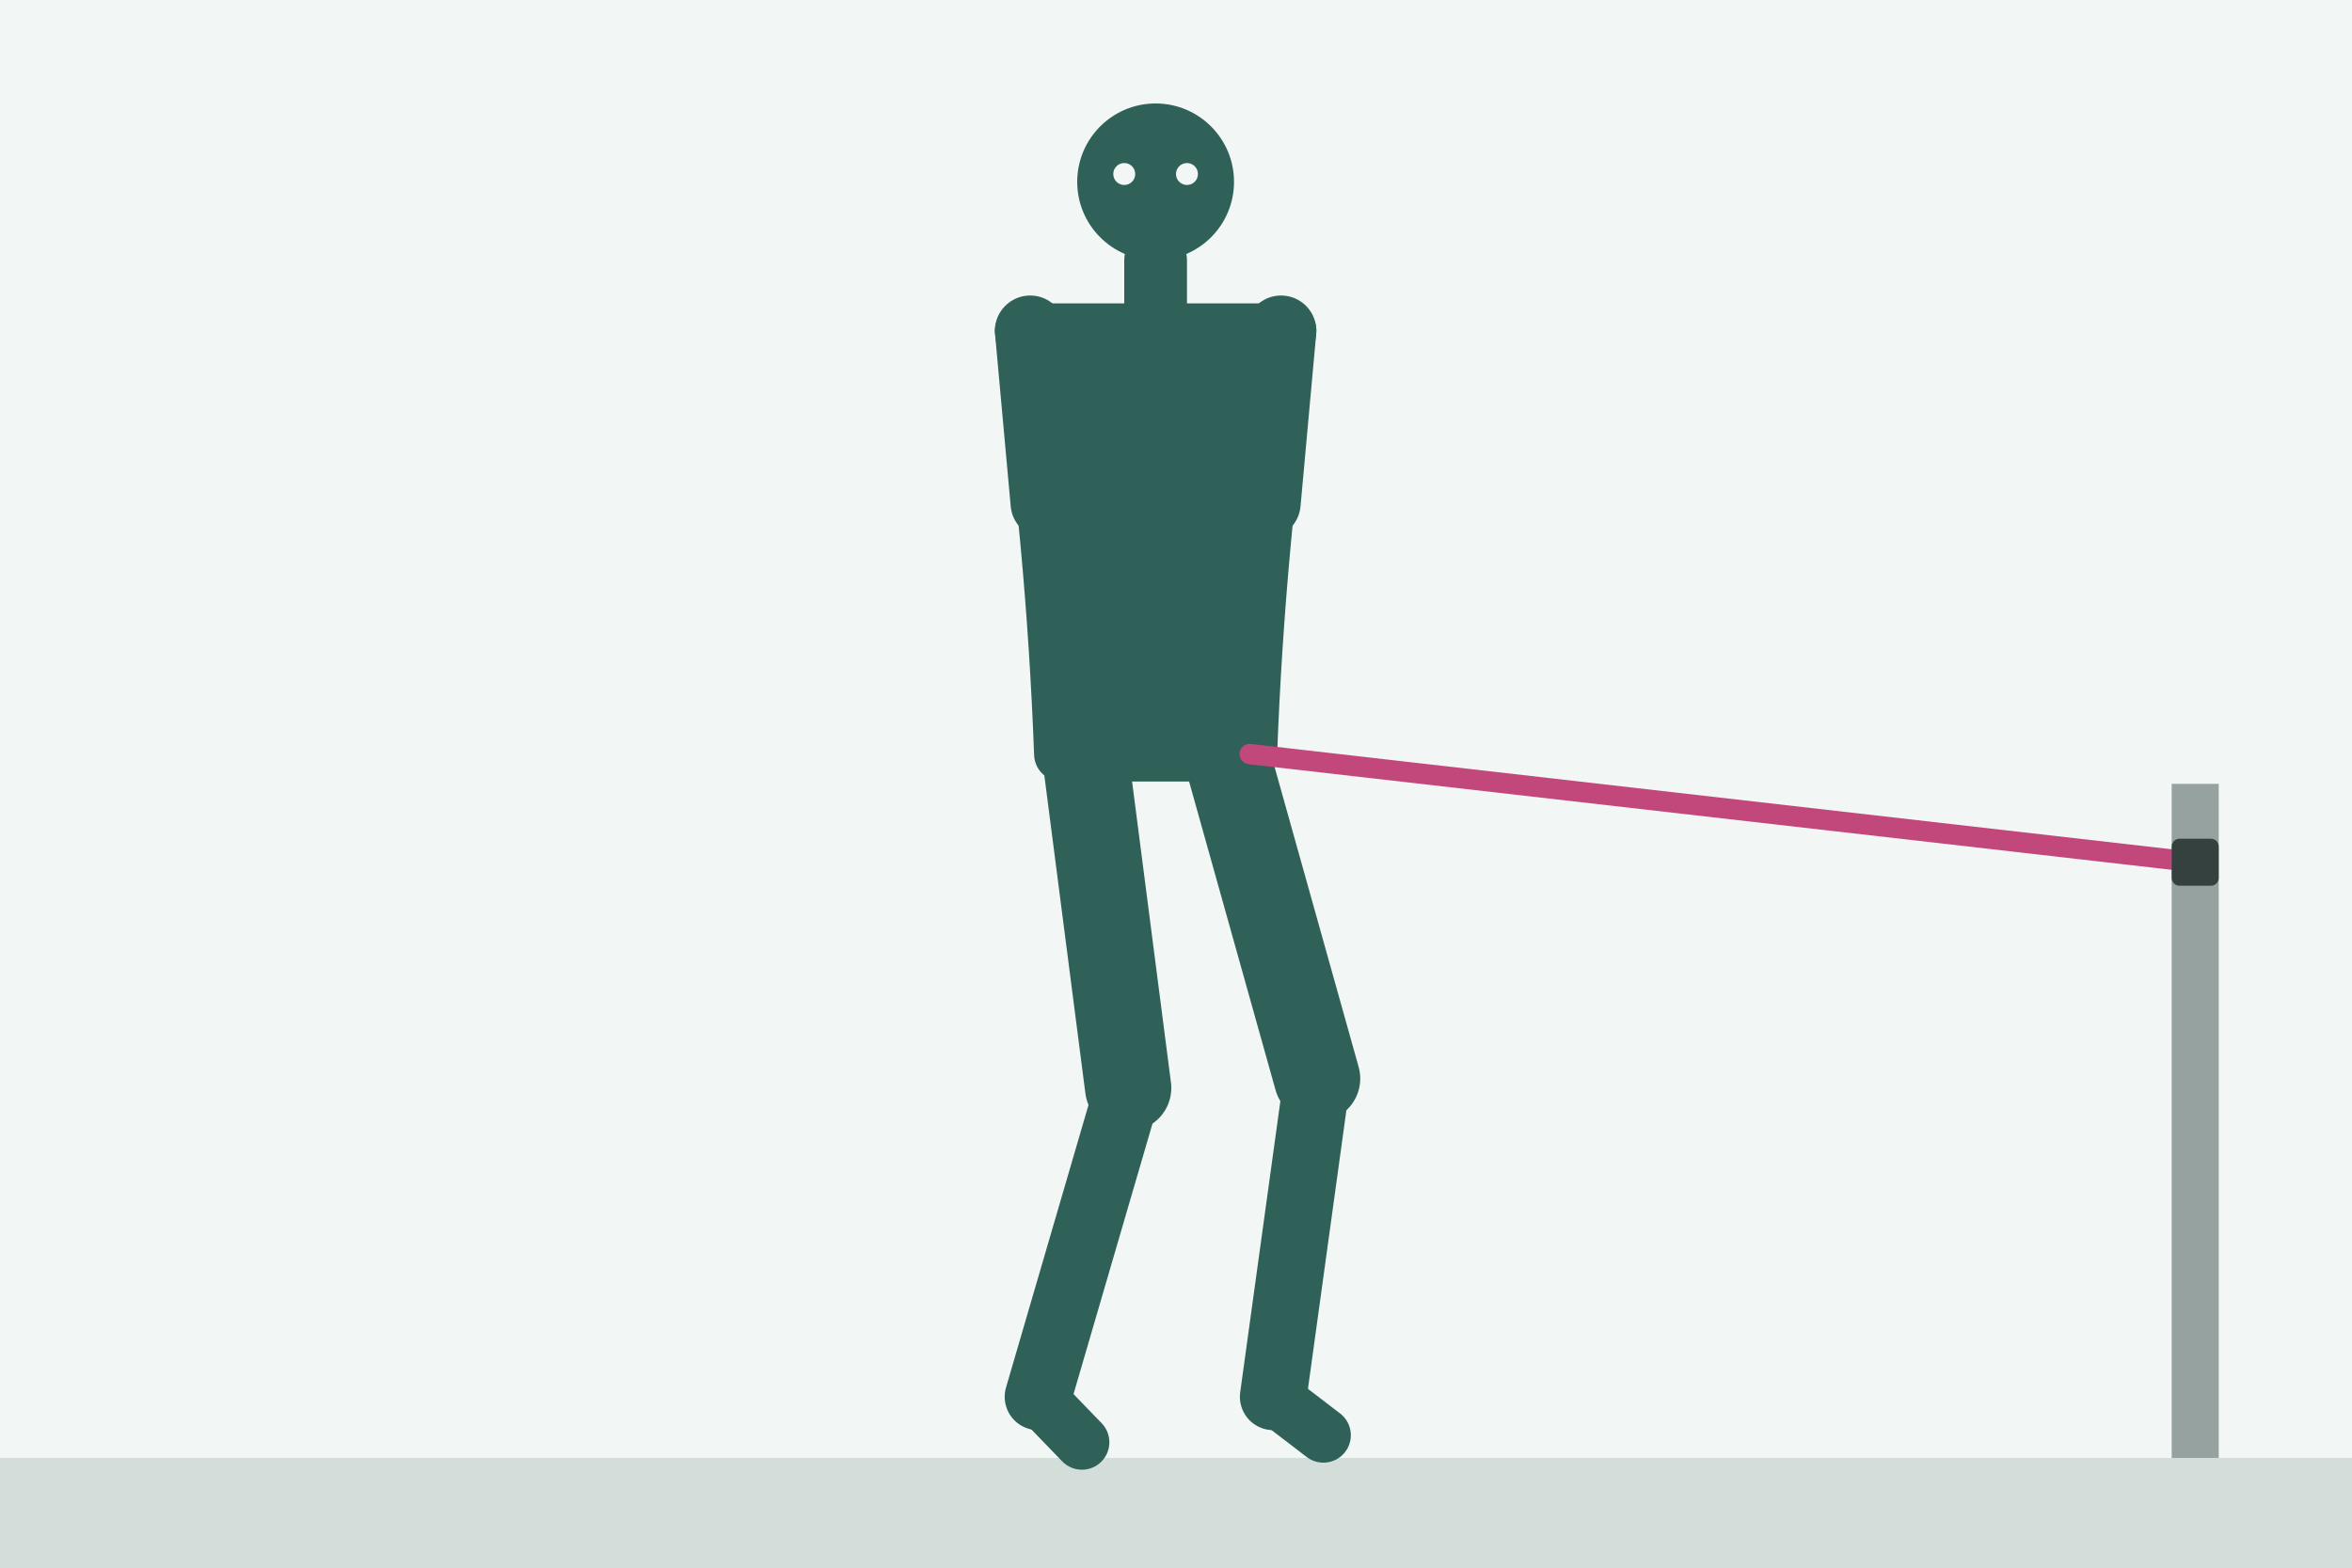
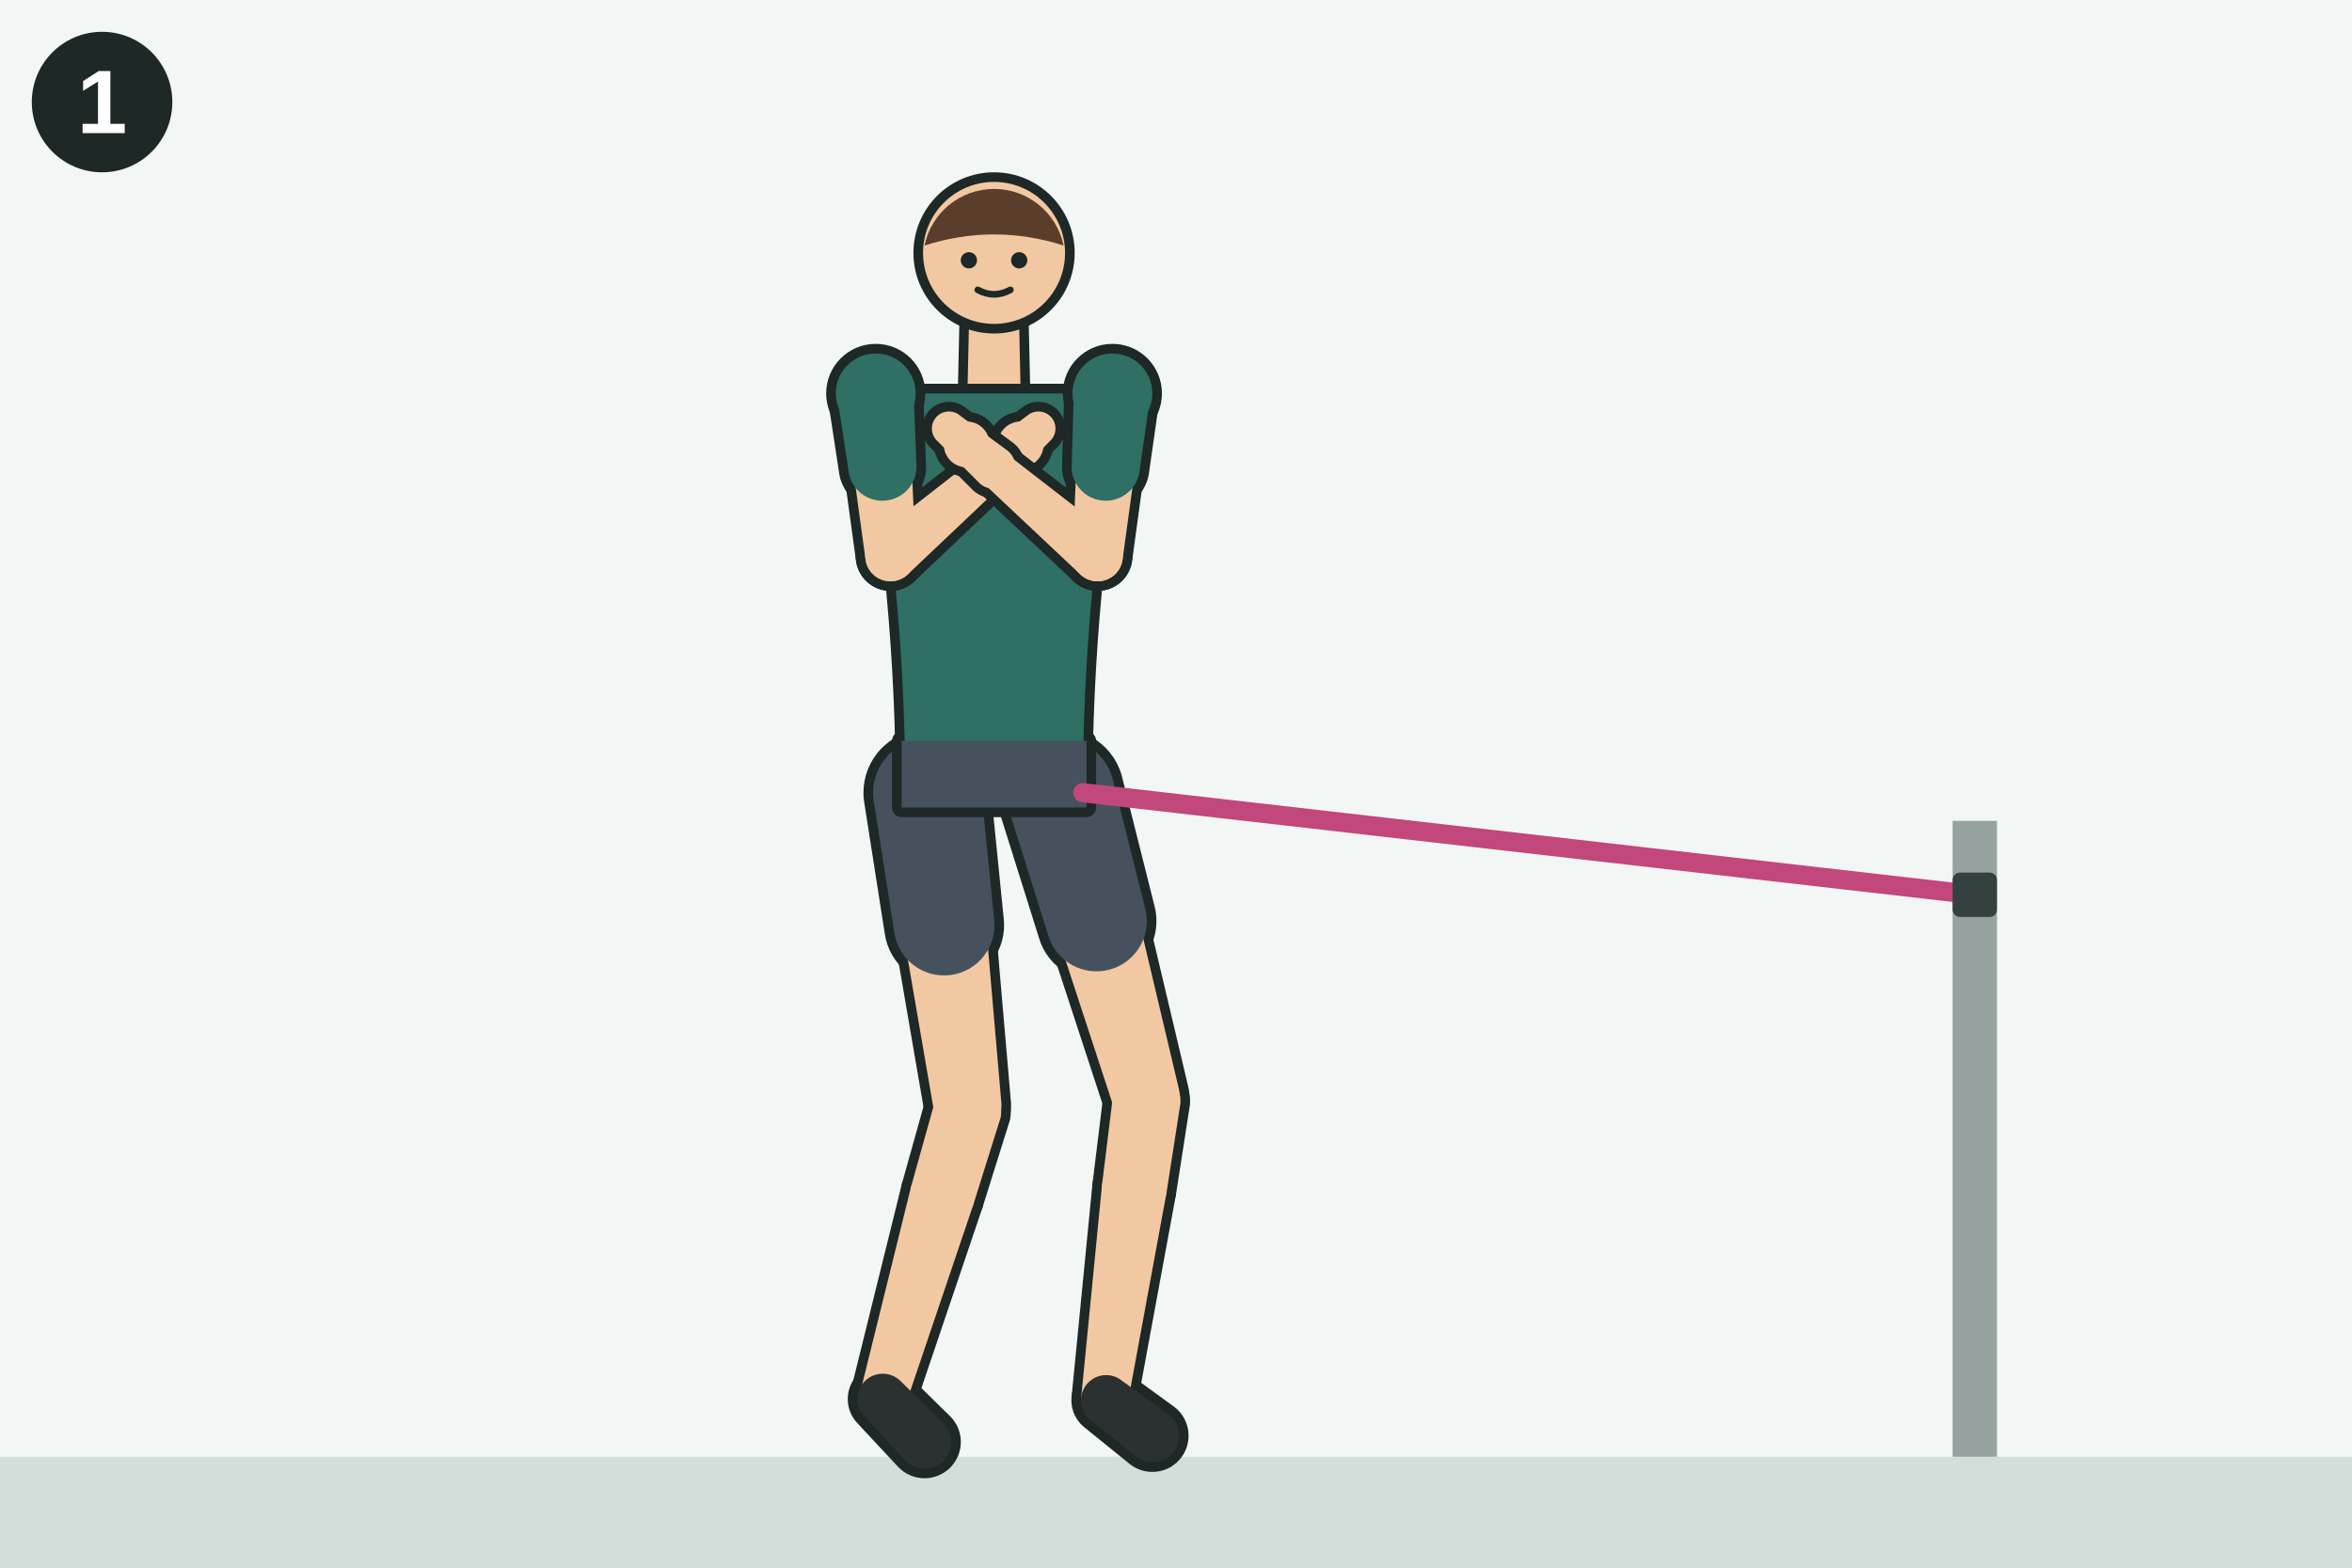
- <svg xmlns="http://www.w3.org/2000/svg" viewBox="0 0 300 200" width="300" height="200" role="img" aria-label="Affondo laterale con elastico al bacino (resistito / sovraccarico) – posizione iniziale">
+ <svg xmlns="http://www.w3.org/2000/svg" viewBox="13 -11 318 212" width="300" height="200" role="img" aria-label="Affondo laterale con elastico al bacino (resistito / sovraccarico) – posizione iniziale">
  <rect x="-200" y="-200" width="700" height="600" fill="#F2F6F5" />
  <rect x="-200" y="186" width="700" height="200" fill="#B9CBC6" opacity="0.55" />
  <rect x="277" y="100" width="6" height="86" fill="#6E7F7B" opacity="0.7" />
-   <line x1="138.4" y1="96.2" x2="143.9" y2="138.8" stroke="#2F6158" stroke-width="11" stroke-linecap="round" />
-   <line x1="143.9" y1="138.8" x2="132.4" y2="178.2" stroke="#2F6158" stroke-width="8.5" stroke-linecap="round" />
-   <line x1="132.4" y1="178.2" x2="138" y2="184" stroke="#2F6158" stroke-width="7" stroke-linecap="round" />
-   <line x1="156.4" y1="96.2" x2="168" y2="137.6" stroke="#2F6158" stroke-width="11" stroke-linecap="round" />
-   <line x1="168" y1="137.6" x2="162.4" y2="178.2" stroke="#2F6158" stroke-width="8.5" stroke-linecap="round" />
-   <line x1="162.4" y1="178.2" x2="168.8" y2="183.1" stroke="#2F6158" stroke-width="7" stroke-linecap="round" />
-   <path d="M135.4,96.2 L159.4,96.2 Q160.4,69.2 164.4,42.2 L130.4,42.2 Q134.4,69.2 135.4,96.2 Z" fill="#2F6158" stroke="#2F6158" stroke-width="7" stroke-linejoin="round" />
-   <line x1="147.4" y1="42.2" x2="147.4" y2="33.2" stroke="#2F6158" stroke-width="8" stroke-linecap="round" />
-   <circle cx="147.4" cy="23.2" r="10" fill="#2F6158" />
-   <circle cx="143.4" cy="22.2" r="1.4" fill="#F2F6F5" />
-   <circle cx="151.4" cy="22.2" r="1.4" fill="#F2F6F5" />
-   <line x1="131.4" y1="42.2" x2="133.4" y2="64.2" stroke="#2F6158" stroke-width="9" stroke-linecap="round" />
-   <line x1="133.4" y1="64.2" x2="147.4" y2="52.2" stroke="#2F6158" stroke-width="7.5" stroke-linecap="round" />
-   <line x1="147.4" y1="52.2" x2="153.4" y2="47" stroke="#2F6158" stroke-width="6.5" stroke-linecap="round" />
-   <line x1="163.4" y1="42.2" x2="161.4" y2="64.2" stroke="#2F6158" stroke-width="9" stroke-linecap="round" />
-   <line x1="161.4" y1="64.2" x2="147.4" y2="52.2" stroke="#2F6158" stroke-width="7.5" stroke-linecap="round" />
-   <line x1="147.4" y1="52.2" x2="141.3" y2="47" stroke="#2F6158" stroke-width="6.5" stroke-linecap="round" />
+   <path d="M132,97 L139.3,139.4 A4.6 4.6 0 0 0 148.4,138.3 L144.7,95.4 A6.4 6.4 0 0 0 132,97 Z" fill="#F2C8A2" stroke="#1E2826" stroke-width="2.6" stroke-linejoin="round" />
+   <path d="M139.5,137.6 L136.2,149.4 A4.4 4.4 0 0 0 144.6,151.9 L148.3,140.1 A4.6 4.6 0 0 0 139.5,137.6 Z" fill="#F2C8A2" stroke="#1E2826" stroke-width="2.6" stroke-linejoin="round" />
+   <path d="M136.2,149.4 L129.3,177.3 A3.2 3.2 0 0 0 135.4,179.1 L144.6,151.9 A4.4 4.4 0 0 0 136.2,149.4 Z" fill="#F2C8A2" stroke="#1E2826" stroke-width="2.6" stroke-linejoin="round" />
+   <path d="M129.9,180.6 L135.4,186.5 A3.6 3.6 0 0 0 140.6,181.5 L134.8,175.8 A3.4 3.4 0 0 0 129.9,180.6 Z" fill="#2B3130" stroke="#1E2826" stroke-width="2.6" stroke-linejoin="round" />
+   <circle cx="138.4" cy="96.2" r="7.2" fill="#45525E" stroke="#1E2826" stroke-width="2.6" stroke-linejoin="round" />
+   <path d="M131.1,97.1 L133.9,115 A6.8 6.8 0 0 0 147.4,113.2 L145.6,95.3 A7.3 7.3 0 0 0 131.1,97.1 Z" fill="#45525E" stroke="#1E2826" stroke-width="2.6" stroke-linejoin="round" />
+   <path d="M132,97 L139.3,139.4 A4.6 4.6 0 0 0 148.4,138.3 L144.7,95.4 A6.4 6.4 0 0 0 132,97 Z" fill="#F2C8A2" />
+   <path d="M139.5,137.6 L136.2,149.4 A4.4 4.4 0 0 0 144.6,151.9 L148.3,140.1 A4.6 4.6 0 0 0 139.5,137.6 Z" fill="#F2C8A2" />
+   <path d="M136.2,149.4 L129.3,177.3 A3.2 3.2 0 0 0 135.4,179.1 L144.6,151.9 A4.4 4.4 0 0 0 136.2,149.4 Z" fill="#F2C8A2" />
+   <path d="M129.9,180.6 L135.4,186.5 A3.6 3.6 0 0 0 140.6,181.5 L134.8,175.8 A3.4 3.4 0 0 0 129.9,180.6 Z" fill="#2B3130" />
+   <circle cx="138.4" cy="96.2" r="7.2" fill="#45525E" />
+   <path d="M131.1,97.1 L133.9,115 A6.8 6.8 0 0 0 147.4,113.2 L145.6,95.3 A7.3 7.3 0 0 0 131.1,97.1 Z" fill="#45525E" />
+   <path d="M150.2,97.9 L163.6,138.8 A4.6 4.6 0 0 0 172.4,136.3 L162.5,94.5 A6.4 6.4 0 0 0 150.2,97.9 Z" fill="#F2C8A2" stroke="#1E2826" stroke-width="2.6" stroke-linejoin="round" />
+   <path d="M163.5,137 L162,149.2 A4.4 4.4 0 0 0 170.7,150.4 L172.6,138.2 A4.6 4.6 0 0 0 163.5,137 Z" fill="#F2C8A2" stroke="#1E2826" stroke-width="2.6" stroke-linejoin="round" />
+   <path d="M162,149.2 L159.2,177.8 A3.2 3.2 0 0 0 165.5,178.6 L170.7,150.4 A4.4 4.4 0 0 0 162,149.2 Z" fill="#F2C8A2" stroke="#1E2826" stroke-width="2.6" stroke-linejoin="round" />
+   <path d="M160.3,180.9 L166.6,186 A3.6 3.6 0 0 0 171,180.3 L164.4,175.5 A3.4 3.4 0 0 0 160.3,180.9 Z" fill="#2B3130" stroke="#1E2826" stroke-width="2.6" stroke-linejoin="round" />
+   <circle cx="156.4" cy="96.2" r="7.2" fill="#45525E" stroke="#1E2826" stroke-width="2.6" stroke-linejoin="round" />
+   <path d="M149.3,98.2 L154.7,115.4 A6.8 6.8 0 0 0 167.8,111.7 L163.4,94.2 A7.3 7.3 0 0 0 149.3,98.2 Z" fill="#45525E" stroke="#1E2826" stroke-width="2.6" stroke-linejoin="round" />
+   <path d="M150.2,97.9 L163.6,138.8 A4.6 4.6 0 0 0 172.4,136.3 L162.5,94.5 A6.4 6.4 0 0 0 150.2,97.9 Z" fill="#F2C8A2" />
+   <path d="M163.5,137 L162,149.2 A4.4 4.4 0 0 0 170.7,150.4 L172.6,138.2 A4.6 4.6 0 0 0 163.5,137 Z" fill="#F2C8A2" />
+   <path d="M162,149.2 L159.2,177.8 A3.2 3.2 0 0 0 165.5,178.6 L170.7,150.4 A4.4 4.4 0 0 0 162,149.2 Z" fill="#F2C8A2" />
+   <path d="M160.3,180.9 L166.6,186 A3.6 3.6 0 0 0 171,180.3 L164.4,175.5 A3.4 3.4 0 0 0 160.3,180.9 Z" fill="#2B3130" />
+   <circle cx="156.4" cy="96.2" r="7.2" fill="#45525E" />
+   <path d="M149.3,98.2 L154.7,115.4 A6.8 6.8 0 0 0 167.8,111.7 L163.4,94.2 A7.3 7.3 0 0 0 149.3,98.2 Z" fill="#45525E" />
+   <path d="M151,42.2 L150.8,33.2 A3.4 3.4 0 0 0 144,33.2 L143.8,42.2 A3.6 3.6 0 0 0 151,42.2 Z" fill="#F2C8A2" stroke="#1E2826" stroke-width="2.6" stroke-linejoin="round" />
+   <path d="M151,42.2 L150.8,33.2 A3.4 3.4 0 0 0 144,33.2 L143.8,42.2 A3.6 3.6 0 0 0 151,42.2 Z" fill="#F2C8A2" />
+   <path d="M135.4,96.2 L159.4,96.2 Q159.4,69.2 164.4,42.2 Q147.4,42.2 130.4,42.2 Q135.4,69.2 135.4,96.2 Z" fill="#2F6F64" stroke="#1E2826" stroke-width="2.6" stroke-linejoin="round" />
+   <path d="M134.9,98.2 L159.9,98.2 L159.9,89.2 L134.9,89.2 Z" fill="#45525E" stroke="#1E2826" stroke-width="2.6" stroke-linejoin="round" />
+   <path d="M135.4,96.2 L159.4,96.2 Q159.4,69.2 164.4,42.2 Q147.4,42.2 130.4,42.2 Q135.4,69.2 135.4,96.2 Z" fill="#2F6F64" />
+   <path d="M134.9,98.2 L159.9,98.2 L159.9,89.2 L134.9,89.2 Z" fill="#45525E" />
+   <circle cx="147.4" cy="23.2" r="9.6" fill="#F2C8A2" stroke="#1E2826" stroke-width="2.6" stroke-linejoin="round" />
+   <circle cx="147.4" cy="23.2" r="9.6" fill="#F2C8A2" />
+   <path d="M138,22.2 A9.6 9.6 0 0 1 156.8,22.2 Q147.4,19.2 138,22.2 Z" fill="#5A3E2B" />
+   <circle cx="144" cy="24.2" r="1.1" fill="#1E2826" />
+   <circle cx="150.8" cy="24.2" r="1.1" fill="#1E2826" />
+   <path d="M145.2,28.2 Q147.4,29.4 149.6,28.2" fill="none" stroke="#1E2826" stroke-width="0.9" stroke-linecap="round" />
+   <path d="M127,42.6 L130,64.5 A3.4 3.4 0 0 0 136.8,63.9 L135.8,41.8 A4.4 4.4 0 0 0 127,42.6 Z" fill="#F2C8A2" stroke="#1E2826" stroke-width="2.6" stroke-linejoin="round" />
+   <path d="M135.6,66.8 L149,54.1 A2.5 2.5 0 0 0 145.7,50.3 L131.2,61.6 A3.4 3.4 0 0 0 135.6,66.8 Z" fill="#F2C8A2" stroke="#1E2826" stroke-width="2.6" stroke-linejoin="round" />
+   <path d="M149.3,54.4 L154.9,48.7 A2.3 2.3 0 0 0 151.9,45.2 L145.5,50 A2.9 2.9 0 0 0 149.3,54.4 Z" fill="#F2C8A2" stroke="#1E2826" stroke-width="2.6" stroke-linejoin="round" />
+   <circle cx="151" cy="49.1" r="3.1" fill="#F2C8A2" stroke="#1E2826" stroke-width="2.6" stroke-linejoin="round" />
+   <circle cx="131.4" cy="42.2" r="5.4" fill="#2F6F64" stroke="#1E2826" stroke-width="2.6" stroke-linejoin="round" />
+   <path d="M126.2,42.7 L127.7,52.5 A4.6 4.6 0 0 0 136.9,51.7 L136.5,41.7 A5.2 5.2 0 0 0 126.2,42.7 Z" fill="#2F6F64" stroke="#1E2826" stroke-width="2.6" stroke-linejoin="round" />
+   <path d="M127,42.6 L130,64.5 A3.4 3.4 0 0 0 136.8,63.9 L135.8,41.8 A4.4 4.4 0 0 0 127,42.6 Z" fill="#F2C8A2" />
+   <path d="M135.6,66.8 L149,54.1 A2.5 2.5 0 0 0 145.7,50.3 L131.2,61.6 A3.4 3.4 0 0 0 135.6,66.8 Z" fill="#F2C8A2" />
+   <path d="M149.3,54.4 L154.9,48.7 A2.3 2.3 0 0 0 151.9,45.2 L145.5,50 A2.9 2.9 0 0 0 149.3,54.4 Z" fill="#F2C8A2" />
+   <circle cx="151" cy="49.1" r="3.1" fill="#F2C8A2" />
+   <circle cx="131.4" cy="42.2" r="5.4" fill="#2F6F64" />
+   <path d="M126.2,42.7 L127.7,52.5 A4.6 4.6 0 0 0 136.9,51.7 L136.5,41.7 A5.2 5.2 0 0 0 126.2,42.7 Z" fill="#2F6F64" />
+   <path d="M159,41.8 L158,63.9 A3.4 3.4 0 0 0 164.8,64.5 L167.8,42.6 A4.4 4.4 0 0 0 159,41.8 Z" fill="#F2C8A2" stroke="#1E2826" stroke-width="2.6" stroke-linejoin="round" />
+   <path d="M163.6,61.6 L149,50.3 A2.5 2.5 0 0 0 145.7,54.1 L159.2,66.8 A3.4 3.4 0 0 0 163.6,61.6 Z" fill="#F2C8A2" stroke="#1E2826" stroke-width="2.6" stroke-linejoin="round" />
+   <path d="M149.3,50 L142.8,45.2 A2.3 2.3 0 0 0 139.8,48.7 L145.5,54.4 A2.9 2.9 0 0 0 149.3,50 Z" fill="#F2C8A2" stroke="#1E2826" stroke-width="2.6" stroke-linejoin="round" />
+   <circle cx="143.7" cy="49.1" r="3.1" fill="#F2C8A2" stroke="#1E2826" stroke-width="2.6" stroke-linejoin="round" />
+   <circle cx="163.4" cy="42.2" r="5.4" fill="#2F6F64" stroke="#1E2826" stroke-width="2.6" stroke-linejoin="round" />
+   <path d="M158.2,41.7 L157.9,51.7 A4.6 4.6 0 0 0 167.1,52.5 L168.5,42.7 A5.2 5.2 0 0 0 158.2,41.7 Z" fill="#2F6F64" stroke="#1E2826" stroke-width="2.6" stroke-linejoin="round" />
+   <path d="M159,41.8 L158,63.9 A3.4 3.4 0 0 0 164.8,64.5 L167.8,42.6 A4.4 4.4 0 0 0 159,41.8 Z" fill="#F2C8A2" />
+   <path d="M163.6,61.6 L149,50.3 A2.5 2.5 0 0 0 145.7,54.1 L159.2,66.8 A3.4 3.4 0 0 0 163.6,61.6 Z" fill="#F2C8A2" />
+   <path d="M149.3,50 L142.8,45.2 A2.3 2.3 0 0 0 139.8,48.7 L145.5,54.4 A2.9 2.9 0 0 0 149.3,50 Z" fill="#F2C8A2" />
+   <circle cx="143.7" cy="49.1" r="3.1" fill="#F2C8A2" />
+   <circle cx="163.4" cy="42.2" r="5.4" fill="#2F6F64" />
+   <path d="M158.2,41.7 L157.9,51.7 A4.6 4.6 0 0 0 167.1,52.5 L168.5,42.7 A5.2 5.2 0 0 0 158.2,41.7 Z" fill="#2F6F64" />
  <line x1="280" y1="110" x2="159.4" y2="96.2" stroke="#C2477A" stroke-width="2.6" stroke-linecap="round" />
  <rect x="277" y="107" width="6" height="6" rx="1" fill="#34413F" />
+   <circle cx="26.8" cy="2.8" r="9.5" fill="#1E2826" />
+   <text x="26.8" y="7" font-family="Public Sans,Segoe UI,Arial,sans-serif" font-size="12.2" font-weight="800" fill="#fff" text-anchor="middle">1</text>
</svg>
